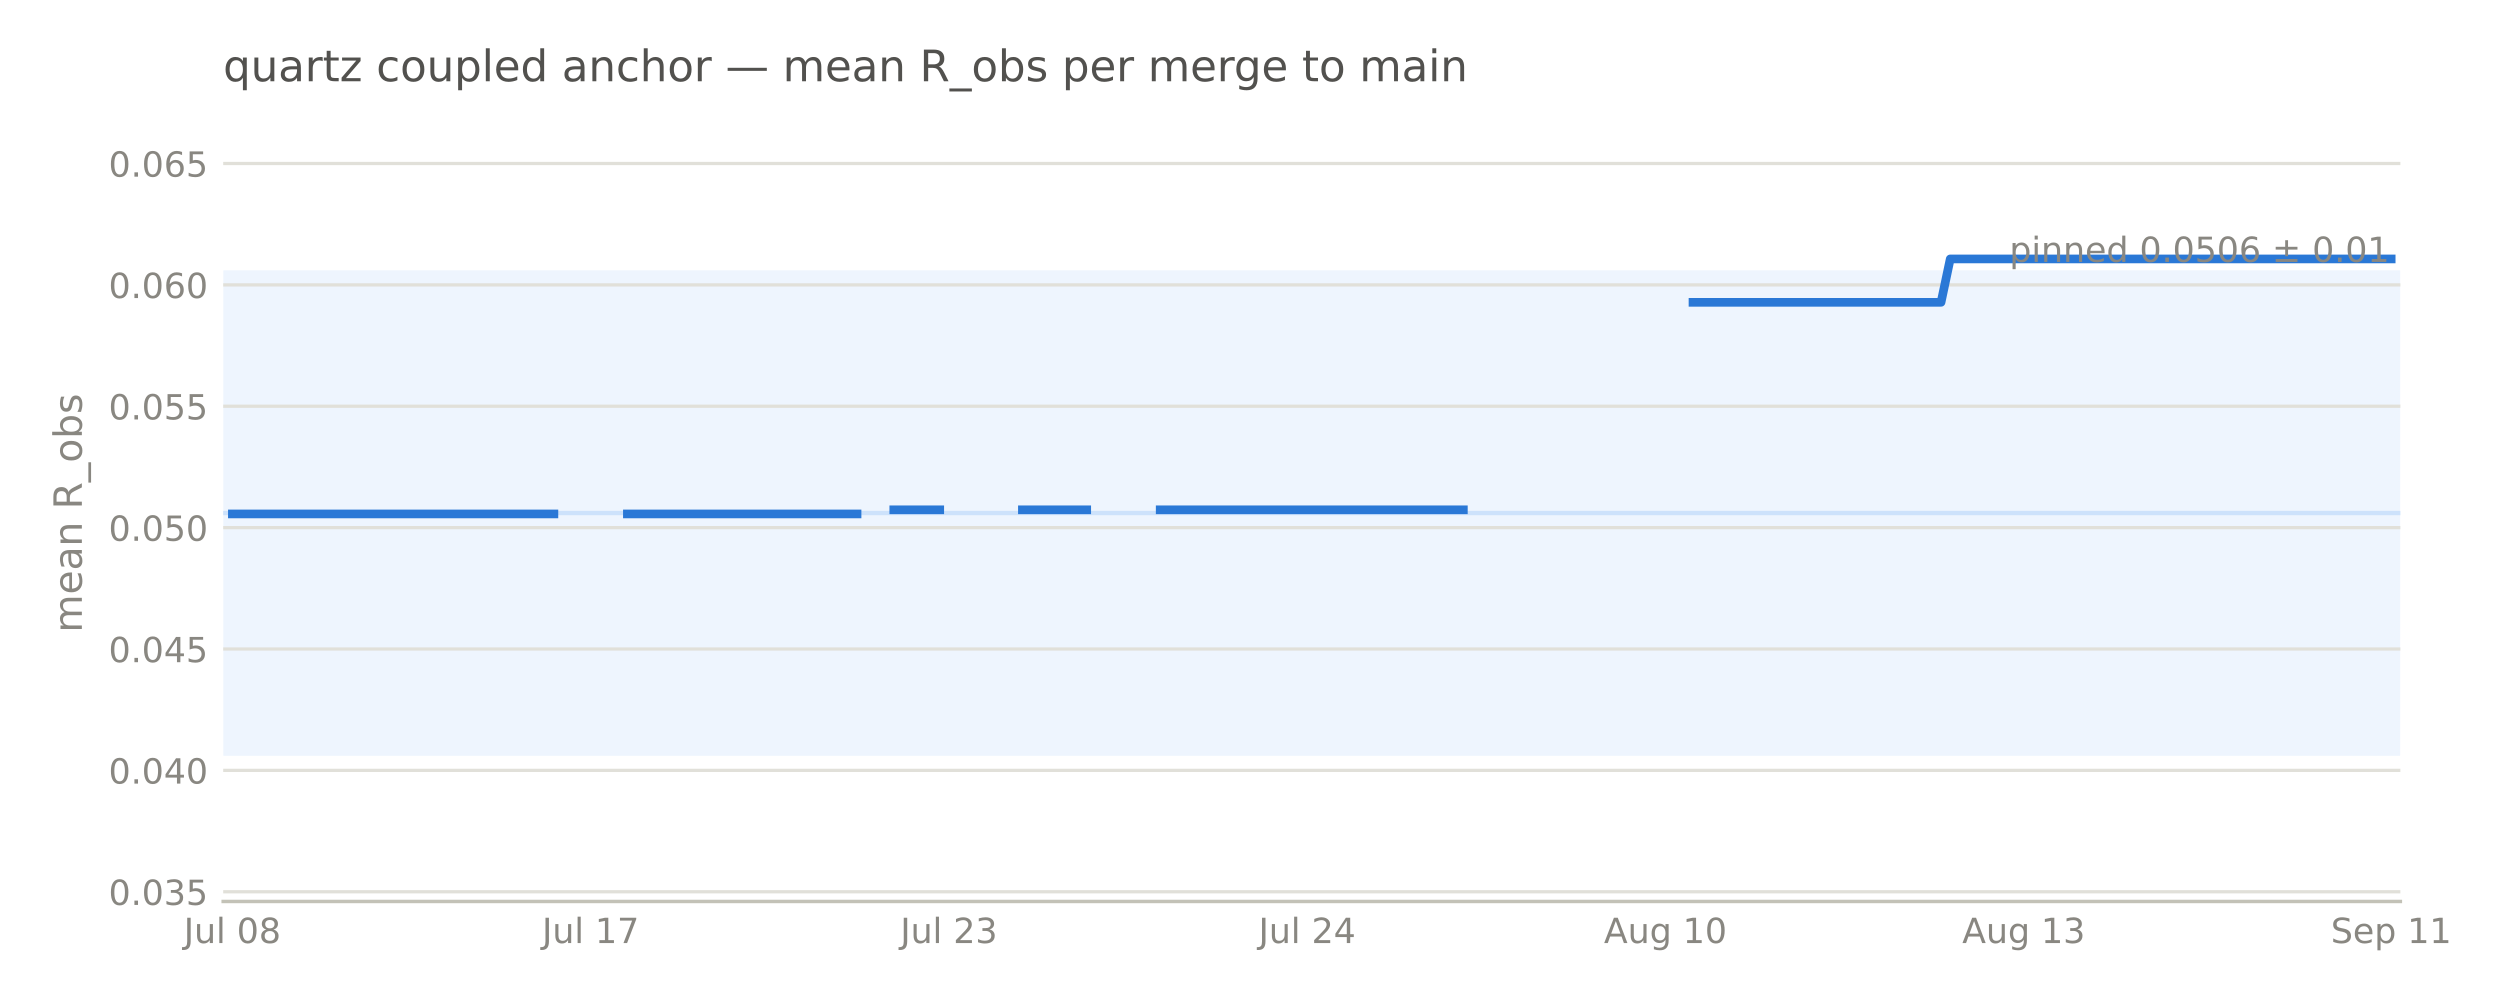
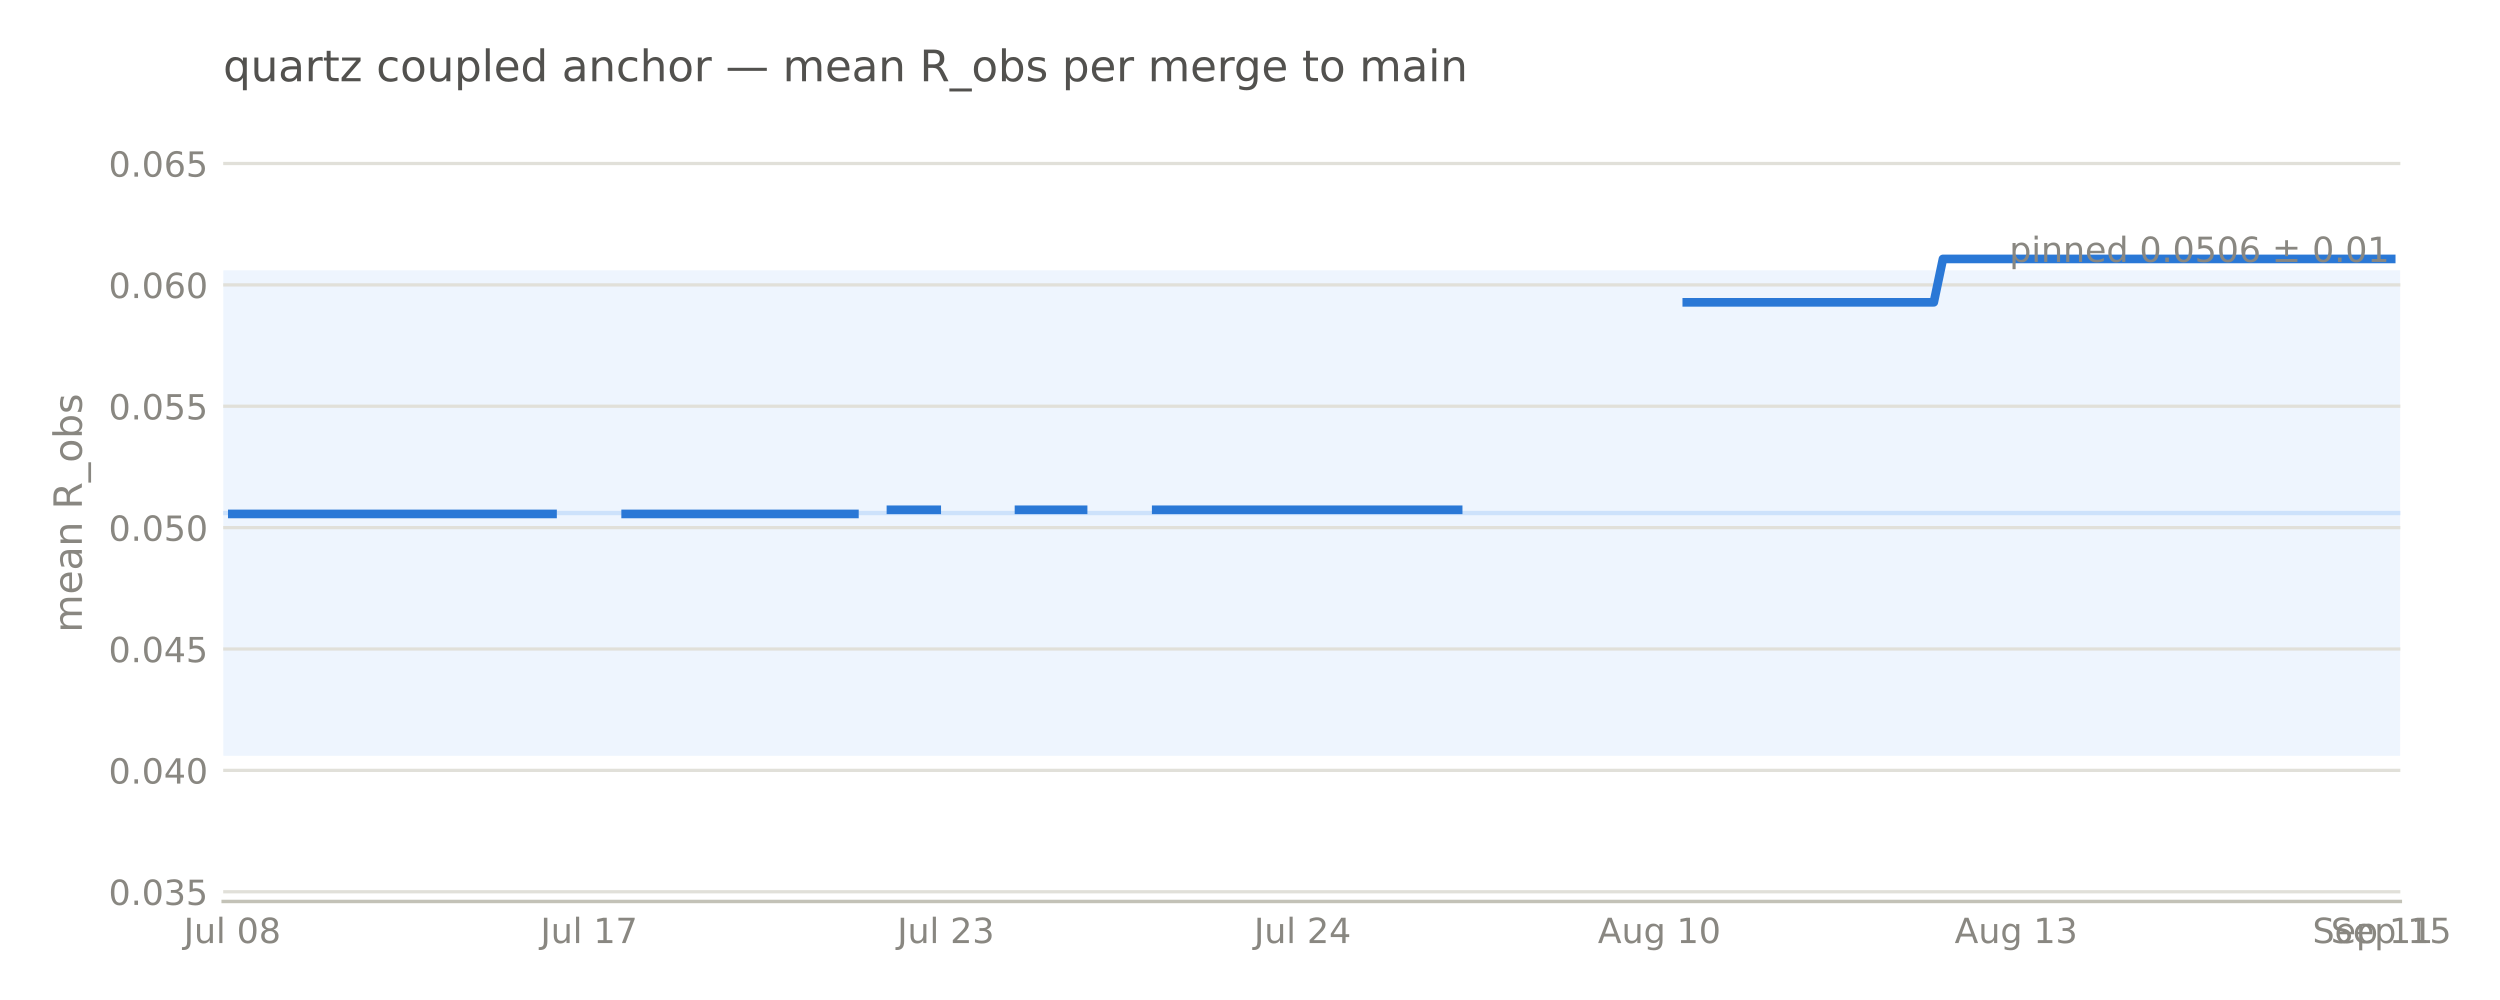
<svg xmlns="http://www.w3.org/2000/svg" width="576pt" height="230.4pt" viewBox="0 0 576 230.4" version="1.1">
  <defs>
    <style type="text/css">*{stroke-linejoin: round; stroke-linecap: butt}</style>
  </defs>
  <g id="figure_1">
    <g id="patch_1">
      <path d="M 0 230.4  L 576 230.4  L 576 0  L 0 0  L 0 230.4  z " style="fill: none; opacity: 0" />
    </g>
    <g id="axes_1">
      <g id="patch_2">
-         <path d="M 51.422 207.698  L 553.044 207.698  L 553.044 28.72  L 51.422 28.72  L 51.422 207.698  z " style="fill: none" />
+         <path d="M 51.422 207.698  L 553.036 207.698  L 553.036 28.72  L 51.422 28.72  L 51.422 207.698  z " style="fill: none" />
      </g>
      <g id="patch_3">
-         <path d="M 51.422 174.14  L 553.044 174.14  L 553.044 62.278  L 51.422 62.278  z " clip-path="url(#pf62e56cdd0)" style="fill: #cde2fb; opacity: 0.35" />
+         <path d="M 51.422 174.14  L 553.036 174.14  L 553.036 62.278  L 51.422 62.278  z " clip-path="url(#p5d0ec02e98)" style="fill: #cde2fb; opacity: 0.35" />
      </g>
      <g id="matplotlib.axis_1">
        <g id="xtick_1">
          <g id="line2d_1" />
          <g id="text_1">
-             <text style="font-size: 8px; font-family: 'DejaVu Sans', 'Bitstream Vera Sans', 'Computer Modern Sans Serif', 'Lucida Grande', 'Verdana', 'Geneva', 'Lucid', 'Arial', 'Helvetica', 'Avant Garde', sans-serif; text-anchor: middle; fill: #898781" x="53.539" y="217.277" transform="rotate(-0 53.53866 217.2769)">Jul 08</text>
+             <text style="font-size: 8px; font-family: 'DejaVu Sans', 'Bitstream Vera Sans', 'Computer Modern Sans Serif', 'Lucida Grande', 'Verdana', 'Geneva', 'Lucid', 'Arial', 'Helvetica', 'Avant Garde', sans-serif; text-anchor: middle; fill: #898781" x="53.53" y="217.277" transform="rotate(-0 53.52973 217.2769)">Jul 08</text>
          </g>
        </g>
        <g id="xtick_2">
          <g id="line2d_2" />
          <g id="text_2">
-             <text style="font-size: 8px; font-family: 'DejaVu Sans', 'Bitstream Vera Sans', 'Computer Modern Sans Serif', 'Lucida Grande', 'Verdana', 'Geneva', 'Lucid', 'Arial', 'Helvetica', 'Avant Garde', sans-serif; text-anchor: middle; fill: #898781" x="136.084" y="217.277" transform="rotate(-0 136.084 217.2769)">Jul 17</text>
+             <text style="font-size: 8px; font-family: 'DejaVu Sans', 'Bitstream Vera Sans', 'Computer Modern Sans Serif', 'Lucida Grande', 'Verdana', 'Geneva', 'Lucid', 'Arial', 'Helvetica', 'Avant Garde', sans-serif; text-anchor: middle; fill: #898781" x="135.727" y="217.277" transform="rotate(-0 135.7269 217.2769)">Jul 17</text>
          </g>
        </g>
        <g id="xtick_3">
          <g id="line2d_3" />
          <g id="text_3">
-             <text style="font-size: 8px; font-family: 'DejaVu Sans', 'Bitstream Vera Sans', 'Computer Modern Sans Serif', 'Lucida Grande', 'Verdana', 'Geneva', 'Lucid', 'Arial', 'Helvetica', 'Avant Garde', sans-serif; text-anchor: middle; fill: #898781" x="218.629" y="217.277" transform="rotate(-0 218.6293 217.2769)">Jul 23</text>
+             <text style="font-size: 8px; font-family: 'DejaVu Sans', 'Bitstream Vera Sans', 'Computer Modern Sans Serif', 'Lucida Grande', 'Verdana', 'Geneva', 'Lucid', 'Arial', 'Helvetica', 'Avant Garde', sans-serif; text-anchor: middle; fill: #898781" x="217.924" y="217.277" transform="rotate(-0 217.9241 217.2769)">Jul 23</text>
          </g>
        </g>
        <g id="xtick_4">
          <g id="line2d_4" />
          <g id="text_4">
-             <text style="font-size: 8px; font-family: 'DejaVu Sans', 'Bitstream Vera Sans', 'Computer Modern Sans Serif', 'Lucida Grande', 'Verdana', 'Geneva', 'Lucid', 'Arial', 'Helvetica', 'Avant Garde', sans-serif; text-anchor: middle; fill: #898781" x="301.175" y="217.277" transform="rotate(-0 301.1746 217.2769)">Jul 24</text>
+             <text style="font-size: 8px; font-family: 'DejaVu Sans', 'Bitstream Vera Sans', 'Computer Modern Sans Serif', 'Lucida Grande', 'Verdana', 'Geneva', 'Lucid', 'Arial', 'Helvetica', 'Avant Garde', sans-serif; text-anchor: middle; fill: #898781" x="300.121" y="217.277" transform="rotate(-0 300.1212 217.2769)">Jul 24</text>
          </g>
        </g>
        <g id="xtick_5">
          <g id="line2d_5" />
          <g id="text_5">
-             <text style="font-size: 8px; font-family: 'DejaVu Sans', 'Bitstream Vera Sans', 'Computer Modern Sans Serif', 'Lucida Grande', 'Verdana', 'Geneva', 'Lucid', 'Arial', 'Helvetica', 'Avant Garde', sans-serif; text-anchor: middle; fill: #898781" x="383.72" y="217.276" transform="rotate(-0 383.7199 217.2763)">Aug 10</text>
+             <text style="font-size: 8px; font-family: 'DejaVu Sans', 'Bitstream Vera Sans', 'Computer Modern Sans Serif', 'Lucida Grande', 'Verdana', 'Geneva', 'Lucid', 'Arial', 'Helvetica', 'Avant Garde', sans-serif; text-anchor: middle; fill: #898781" x="382.318" y="217.276" transform="rotate(-0 382.3184 217.2763)">Aug 10</text>
          </g>
        </g>
        <g id="xtick_6">
          <g id="line2d_6" />
          <g id="text_6">
-             <text style="font-size: 8px; font-family: 'DejaVu Sans', 'Bitstream Vera Sans', 'Computer Modern Sans Serif', 'Lucida Grande', 'Verdana', 'Geneva', 'Lucid', 'Arial', 'Helvetica', 'Avant Garde', sans-serif; text-anchor: middle; fill: #898781" x="466.265" y="217.276" transform="rotate(-0 466.2652 217.2763)">Aug 13</text>
+             <text style="font-size: 8px; font-family: 'DejaVu Sans', 'Bitstream Vera Sans', 'Computer Modern Sans Serif', 'Lucida Grande', 'Verdana', 'Geneva', 'Lucid', 'Arial', 'Helvetica', 'Avant Garde', sans-serif; text-anchor: middle; fill: #898781" x="464.516" y="217.276" transform="rotate(-0 464.5156 217.2763)">Aug 13</text>
          </g>
        </g>
        <g id="xtick_7">
          <g id="line2d_7" />
          <g id="text_7">
-             <text style="font-size: 8px; font-family: 'DejaVu Sans', 'Bitstream Vera Sans', 'Computer Modern Sans Serif', 'Lucida Grande', 'Verdana', 'Geneva', 'Lucid', 'Arial', 'Helvetica', 'Avant Garde', sans-serif; text-anchor: middle; fill: #898781" x="550.927" y="217.276" transform="rotate(-0 550.927 217.2763)">Sep 11</text>
+             <text style="font-size: 8px; font-family: 'DejaVu Sans', 'Bitstream Vera Sans', 'Computer Modern Sans Serif', 'Lucida Grande', 'Verdana', 'Geneva', 'Lucid', 'Arial', 'Helvetica', 'Avant Garde', sans-serif; text-anchor: middle; fill: #898781" x="546.713" y="217.276" transform="rotate(-0 546.7128 217.2763)">Sep 11</text>
+           </g>
+         </g>
+         <g id="xtick_8">
+           <g id="line2d_8" />
+           <g id="text_8">
+             <text style="font-size: 8px; font-family: 'DejaVu Sans', 'Bitstream Vera Sans', 'Computer Modern Sans Serif', 'Lucida Grande', 'Verdana', 'Geneva', 'Lucid', 'Arial', 'Helvetica', 'Avant Garde', sans-serif; text-anchor: middle; fill: #898781" x="550.928" y="217.276" transform="rotate(-0 550.928 217.2763)">Sep 15</text>
          </g>
        </g>
      </g>
      <g id="matplotlib.axis_2">
        <g id="ytick_1">
-           <g id="line2d_8">
-             <path d="M 51.422 205.461  L 553.044 205.461  " clip-path="url(#pf62e56cdd0)" style="fill: none; stroke: #e1e0d9; stroke-width: 0.75; stroke-linecap: square" />
+           <g id="line2d_9">
+             <path d="M 51.422 205.461  L 553.036 205.461  " clip-path="url(#p5d0ec02e98)" style="fill: none; stroke: #e1e0d9; stroke-width: 0.75; stroke-linecap: square" />
          </g>
-           <g id="line2d_9" />
-           <g id="text_8">
+           <g id="line2d_10" />
+           <g id="text_9">
            <text style="font-size: 8px; font-family: 'DejaVu Sans', 'Bitstream Vera Sans', 'Computer Modern Sans Serif', 'Lucida Grande', 'Verdana', 'Geneva', 'Lucid', 'Arial', 'Helvetica', 'Avant Garde', sans-serif; text-anchor: end; fill: #898781" x="47.922" y="208.5" transform="rotate(-0 47.92211 208.5)">0.035</text>
          </g>
        </g>
        <g id="ytick_2">
-           <g id="line2d_10">
-             <path d="M 51.422 177.496  L 553.044 177.496  " clip-path="url(#pf62e56cdd0)" style="fill: none; stroke: #e1e0d9; stroke-width: 0.75; stroke-linecap: square" />
+           <g id="line2d_11">
+             <path d="M 51.422 177.496  L 553.036 177.496  " clip-path="url(#p5d0ec02e98)" style="fill: none; stroke: #e1e0d9; stroke-width: 0.75; stroke-linecap: square" />
          </g>
-           <g id="line2d_11" />
-           <g id="text_9">
+           <g id="line2d_12" />
+           <g id="text_10">
            <text style="font-size: 8px; font-family: 'DejaVu Sans', 'Bitstream Vera Sans', 'Computer Modern Sans Serif', 'Lucida Grande', 'Verdana', 'Geneva', 'Lucid', 'Arial', 'Helvetica', 'Avant Garde', sans-serif; text-anchor: end; fill: #898781" x="47.922" y="180.535" transform="rotate(-0 47.92211 180.5346)">0.040</text>
          </g>
        </g>
        <g id="ytick_3">
-           <g id="line2d_12">
-             <path d="M 51.422 149.53  L 553.044 149.53  " clip-path="url(#pf62e56cdd0)" style="fill: none; stroke: #e1e0d9; stroke-width: 0.75; stroke-linecap: square" />
+           <g id="line2d_13">
+             <path d="M 51.422 149.53  L 553.036 149.53  " clip-path="url(#p5d0ec02e98)" style="fill: none; stroke: #e1e0d9; stroke-width: 0.75; stroke-linecap: square" />
          </g>
-           <g id="line2d_13" />
-           <g id="text_10">
+           <g id="line2d_14" />
+           <g id="text_11">
            <text style="font-size: 8px; font-family: 'DejaVu Sans', 'Bitstream Vera Sans', 'Computer Modern Sans Serif', 'Lucida Grande', 'Verdana', 'Geneva', 'Lucid', 'Arial', 'Helvetica', 'Avant Garde', sans-serif; text-anchor: end; fill: #898781" x="47.922" y="152.569" transform="rotate(-0 47.92211 152.5693)">0.045</text>
          </g>
        </g>
        <g id="ytick_4">
-           <g id="line2d_14">
-             <path d="M 51.422 121.565  L 553.044 121.565  " clip-path="url(#pf62e56cdd0)" style="fill: none; stroke: #e1e0d9; stroke-width: 0.75; stroke-linecap: square" />
+           <g id="line2d_15">
+             <path d="M 51.422 121.565  L 553.036 121.565  " clip-path="url(#p5d0ec02e98)" style="fill: none; stroke: #e1e0d9; stroke-width: 0.75; stroke-linecap: square" />
          </g>
-           <g id="line2d_15" />
-           <g id="text_11">
+           <g id="line2d_16" />
+           <g id="text_12">
            <text style="font-size: 8px; font-family: 'DejaVu Sans', 'Bitstream Vera Sans', 'Computer Modern Sans Serif', 'Lucida Grande', 'Verdana', 'Geneva', 'Lucid', 'Arial', 'Helvetica', 'Avant Garde', sans-serif; text-anchor: end; fill: #898781" x="47.922" y="124.604" transform="rotate(-0 47.92211 124.604)">0.050</text>
          </g>
        </g>
        <g id="ytick_5">
-           <g id="line2d_16">
-             <path d="M 51.422 93.6  L 553.044 93.6  " clip-path="url(#pf62e56cdd0)" style="fill: none; stroke: #e1e0d9; stroke-width: 0.75; stroke-linecap: square" />
+           <g id="line2d_17">
+             <path d="M 51.422 93.6  L 553.036 93.6  " clip-path="url(#p5d0ec02e98)" style="fill: none; stroke: #e1e0d9; stroke-width: 0.75; stroke-linecap: square" />
          </g>
-           <g id="line2d_17" />
-           <g id="text_12">
+           <g id="line2d_18" />
+           <g id="text_13">
            <text style="font-size: 8px; font-family: 'DejaVu Sans', 'Bitstream Vera Sans', 'Computer Modern Sans Serif', 'Lucida Grande', 'Verdana', 'Geneva', 'Lucid', 'Arial', 'Helvetica', 'Avant Garde', sans-serif; text-anchor: end; fill: #898781" x="47.922" y="96.639" transform="rotate(-0 47.92211 96.63863)">0.055</text>
          </g>
        </g>
        <g id="ytick_6">
-           <g id="line2d_18">
-             <path d="M 51.422 65.634  L 553.044 65.634  " clip-path="url(#pf62e56cdd0)" style="fill: none; stroke: #e1e0d9; stroke-width: 0.75; stroke-linecap: square" />
+           <g id="line2d_19">
+             <path d="M 51.422 65.634  L 553.036 65.634  " clip-path="url(#p5d0ec02e98)" style="fill: none; stroke: #e1e0d9; stroke-width: 0.75; stroke-linecap: square" />
          </g>
-           <g id="line2d_19" />
-           <g id="text_13">
+           <g id="line2d_20" />
+           <g id="text_14">
            <text style="font-size: 8px; font-family: 'DejaVu Sans', 'Bitstream Vera Sans', 'Computer Modern Sans Serif', 'Lucida Grande', 'Verdana', 'Geneva', 'Lucid', 'Arial', 'Helvetica', 'Avant Garde', sans-serif; text-anchor: end; fill: #898781" x="47.922" y="68.673" transform="rotate(-0 47.92211 68.6733)">0.060</text>
          </g>
        </g>
        <g id="ytick_7">
-           <g id="line2d_20">
-             <path d="M 51.422 37.669  L 553.044 37.669  " clip-path="url(#pf62e56cdd0)" style="fill: none; stroke: #e1e0d9; stroke-width: 0.75; stroke-linecap: square" />
+           <g id="line2d_21">
+             <path d="M 51.422 37.669  L 553.036 37.669  " clip-path="url(#p5d0ec02e98)" style="fill: none; stroke: #e1e0d9; stroke-width: 0.75; stroke-linecap: square" />
          </g>
-           <g id="line2d_21" />
-           <g id="text_14">
+           <g id="line2d_22" />
+           <g id="text_15">
            <text style="font-size: 8px; font-family: 'DejaVu Sans', 'Bitstream Vera Sans', 'Computer Modern Sans Serif', 'Lucida Grande', 'Verdana', 'Geneva', 'Lucid', 'Arial', 'Helvetica', 'Avant Garde', sans-serif; text-anchor: end; fill: #898781" x="47.922" y="40.708" transform="rotate(-0 47.92211 40.70797)">0.065</text>
          </g>
        </g>
-         <g id="text_15">
+         <g id="text_16">
          <text style="font-size: 9px; font-family: 'DejaVu Sans', 'Bitstream Vera Sans', 'Computer Modern Sans Serif', 'Lucida Grande', 'Verdana', 'Geneva', 'Lucid', 'Arial', 'Helvetica', 'Avant Garde', sans-serif; text-anchor: middle; fill: #898781" x="18.858" y="118.209" transform="rotate(-90 18.8575 118.2091)">mean R_obs</text>
        </g>
      </g>
-       <g id="line2d_22">
-         <path d="M 51.422 118.209  L 553.044 118.209  " clip-path="url(#pf62e56cdd0)" style="fill: none; stroke: #cde2fb; stroke-linecap: square" />
+       <g id="line2d_23">
+         <path d="M 51.422 118.209  L 553.036 118.209  " clip-path="url(#p5d0ec02e98)" style="fill: none; stroke: #cde2fb; stroke-linecap: square" />
      </g>
      <g id="patch_4">
-         <path d="M 51.422 207.698  L 553.044 207.698  " style="fill: none; stroke: #c3c2b7; stroke-width: 0.8; stroke-linejoin: miter; stroke-linecap: square" />
+         <path d="M 51.422 207.698  L 553.036 207.698  " style="fill: none; stroke: #c3c2b7; stroke-width: 0.8; stroke-linejoin: miter; stroke-linecap: square" />
      </g>
-       <g id="line2d_23">
-         <path d="M 53.539 118.409  L 127.618 118.409  M 144.55 118.409  L 197.464 118.409  M 205.93 117.455  L 216.513 117.455  M 235.562 117.455  L 250.377 117.455  M 267.31 117.455  L 337.156 117.455  M 390.069 69.652  L 447.216 69.652  L 449.333 59.661  L 550.927 59.661  L 550.927 59.661  " clip-path="url(#pf62e56cdd0)" style="fill: none; stroke: #2a78d6; stroke-width: 2; stroke-linecap: square" />
-       </g>
-       <g id="text_16">
-         <text style="font-size: 8px; font-family: 'DejaVu Sans', 'Bitstream Vera Sans', 'Computer Modern Sans Serif', 'Lucida Grande', 'Verdana', 'Geneva', 'Lucid', 'Arial', 'Helvetica', 'Avant Garde', sans-serif; text-anchor: end; fill: #898781" x="550.535" y="60.357" transform="rotate(-0 550.5354 60.35652)">pinned 0.0506 ± 0.01</text>
+       <g id="line2d_24">
+         <path d="M 53.53 118.409  L 127.296 118.409  M 144.157 118.409  L 196.848 118.409  M 205.278 117.455  L 215.816 117.455  M 234.785 117.455  L 249.538 117.455  M 266.399 117.455  L 335.951 117.455  M 388.641 69.652  L 445.547 69.652  L 447.655 59.661  L 550.928 59.661  L 550.928 59.661  " clip-path="url(#p5d0ec02e98)" style="fill: none; stroke: #2a78d6; stroke-width: 2; stroke-linecap: square" />
      </g>
      <g id="text_17">
+         <text style="font-size: 8px; font-family: 'DejaVu Sans', 'Bitstream Vera Sans', 'Computer Modern Sans Serif', 'Lucida Grande', 'Verdana', 'Geneva', 'Lucid', 'Arial', 'Helvetica', 'Avant Garde', sans-serif; text-anchor: end; fill: #898781" x="550.528" y="60.357" transform="rotate(-0 550.5276 60.35652)">pinned 0.0506 ± 0.01</text>
+       </g>
+       <g id="text_18">
        <text style="font-size: 10px; font-family: 'DejaVu Sans', 'Bitstream Vera Sans', 'Computer Modern Sans Serif', 'Lucida Grande', 'Verdana', 'Geneva', 'Lucid', 'Arial', 'Helvetica', 'Avant Garde', sans-serif; text-anchor: start; fill: #52514e" x="51.422" y="18.72" transform="rotate(-0 51.42211 18.72)">quartz coupled anchor — mean R_obs per merge to main</text>
      </g>
    </g>
  </g>
  <defs>
-     <clipPath id="pf62e56cdd0">
-       <rect x="51.422" y="28.72" width="501.621" height="178.978" />
+     <clipPath id="p5d0ec02e98">
+       <rect x="51.422" y="28.72" width="501.614" height="178.978" />
    </clipPath>
  </defs>
</svg>
